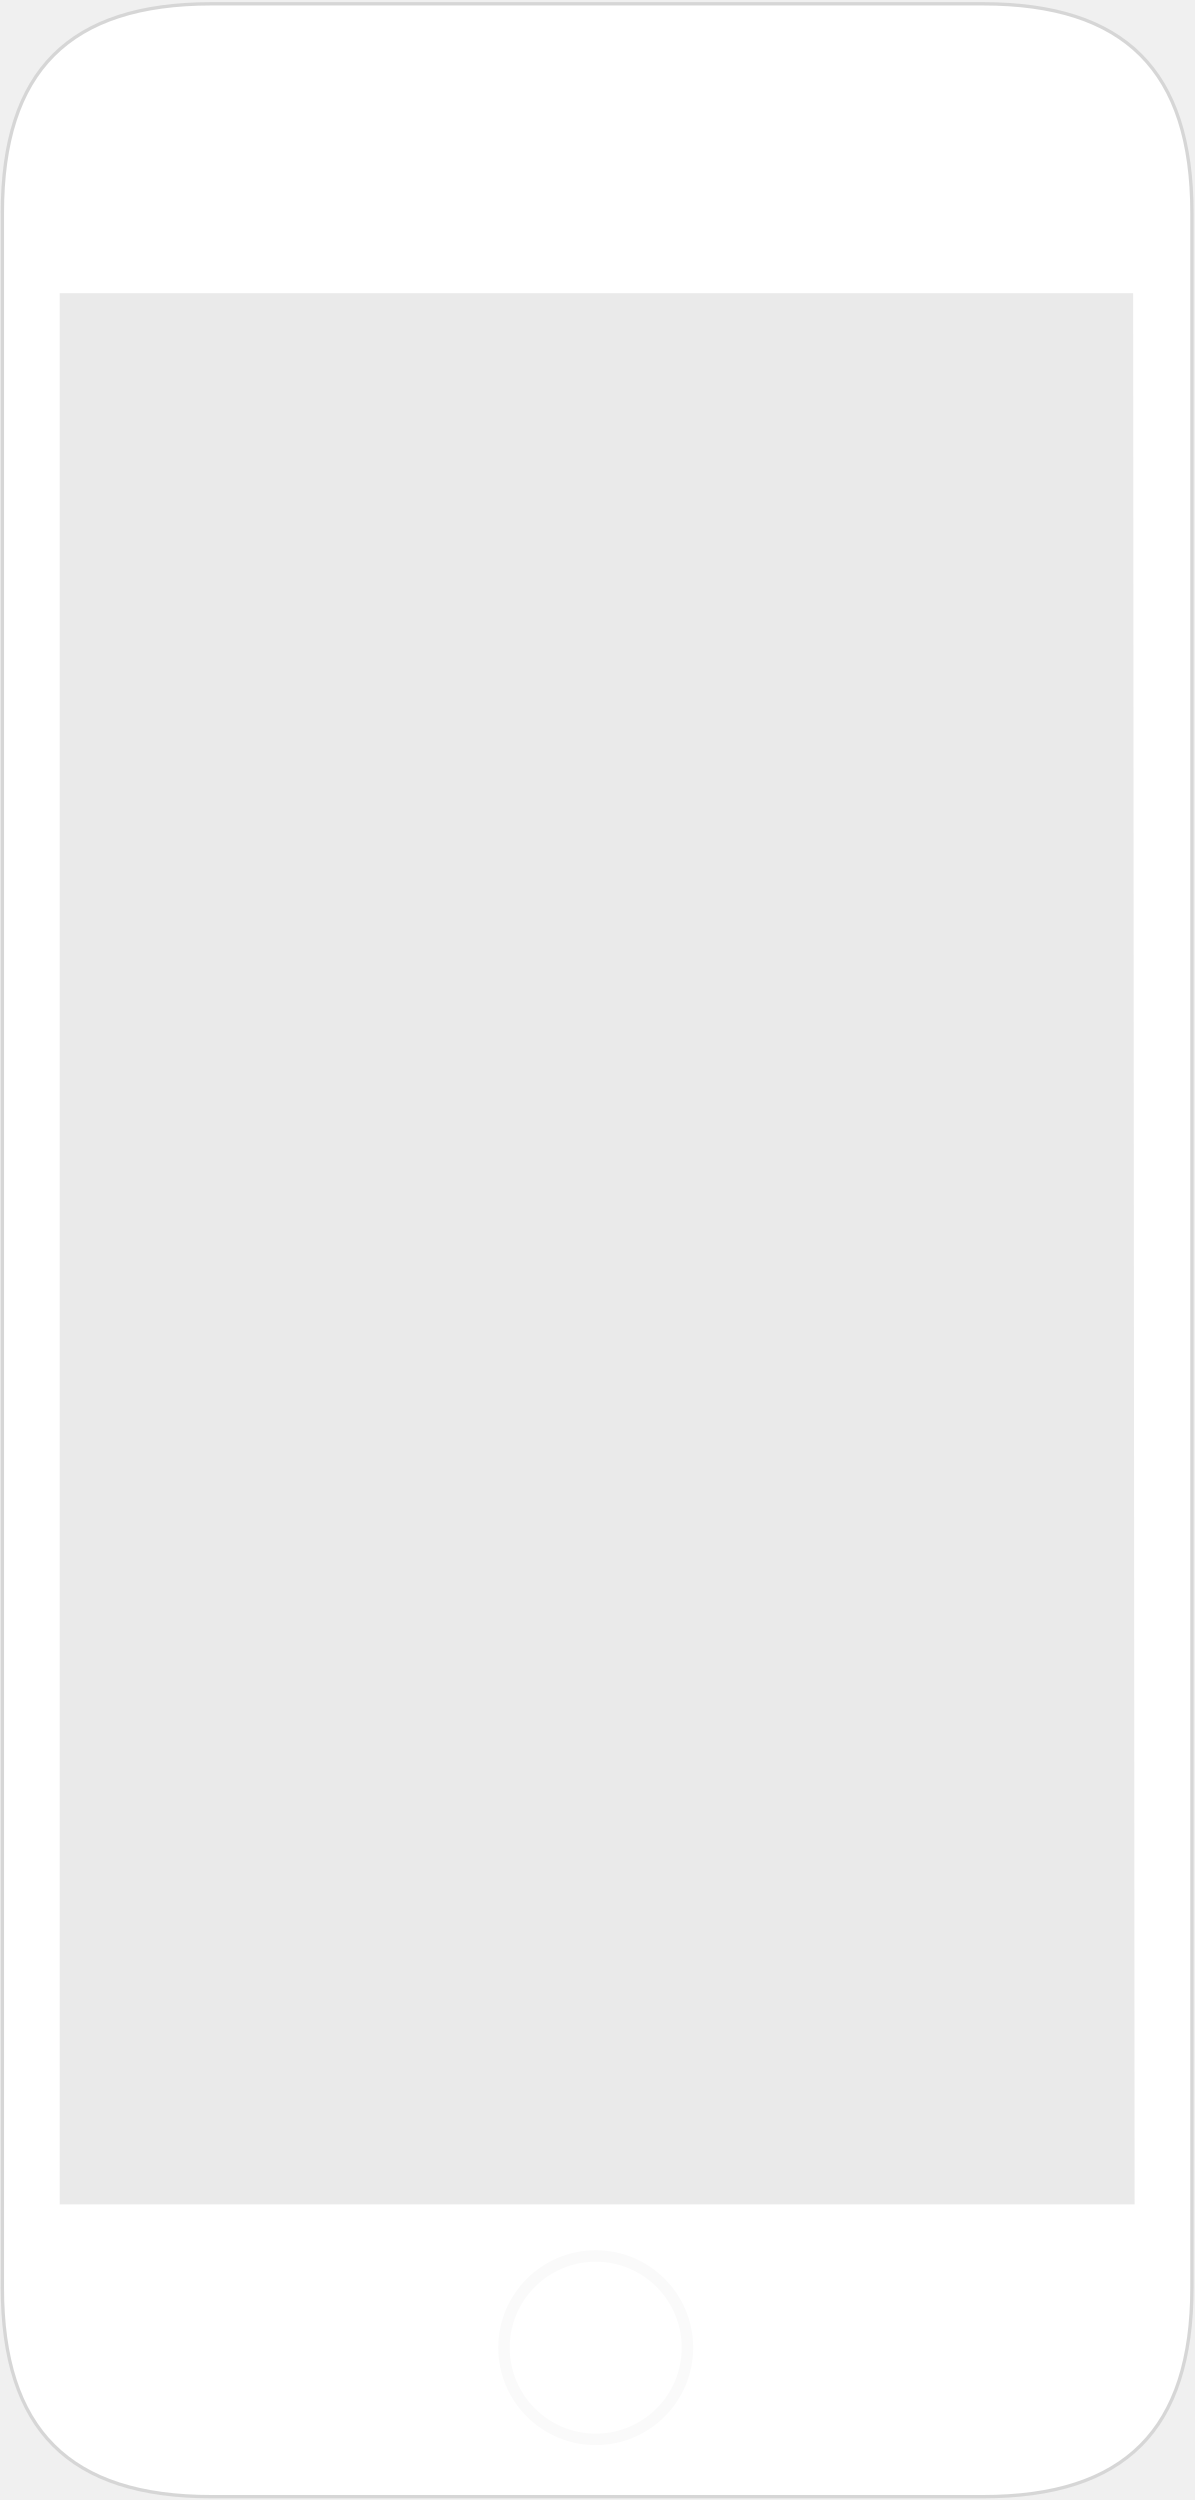
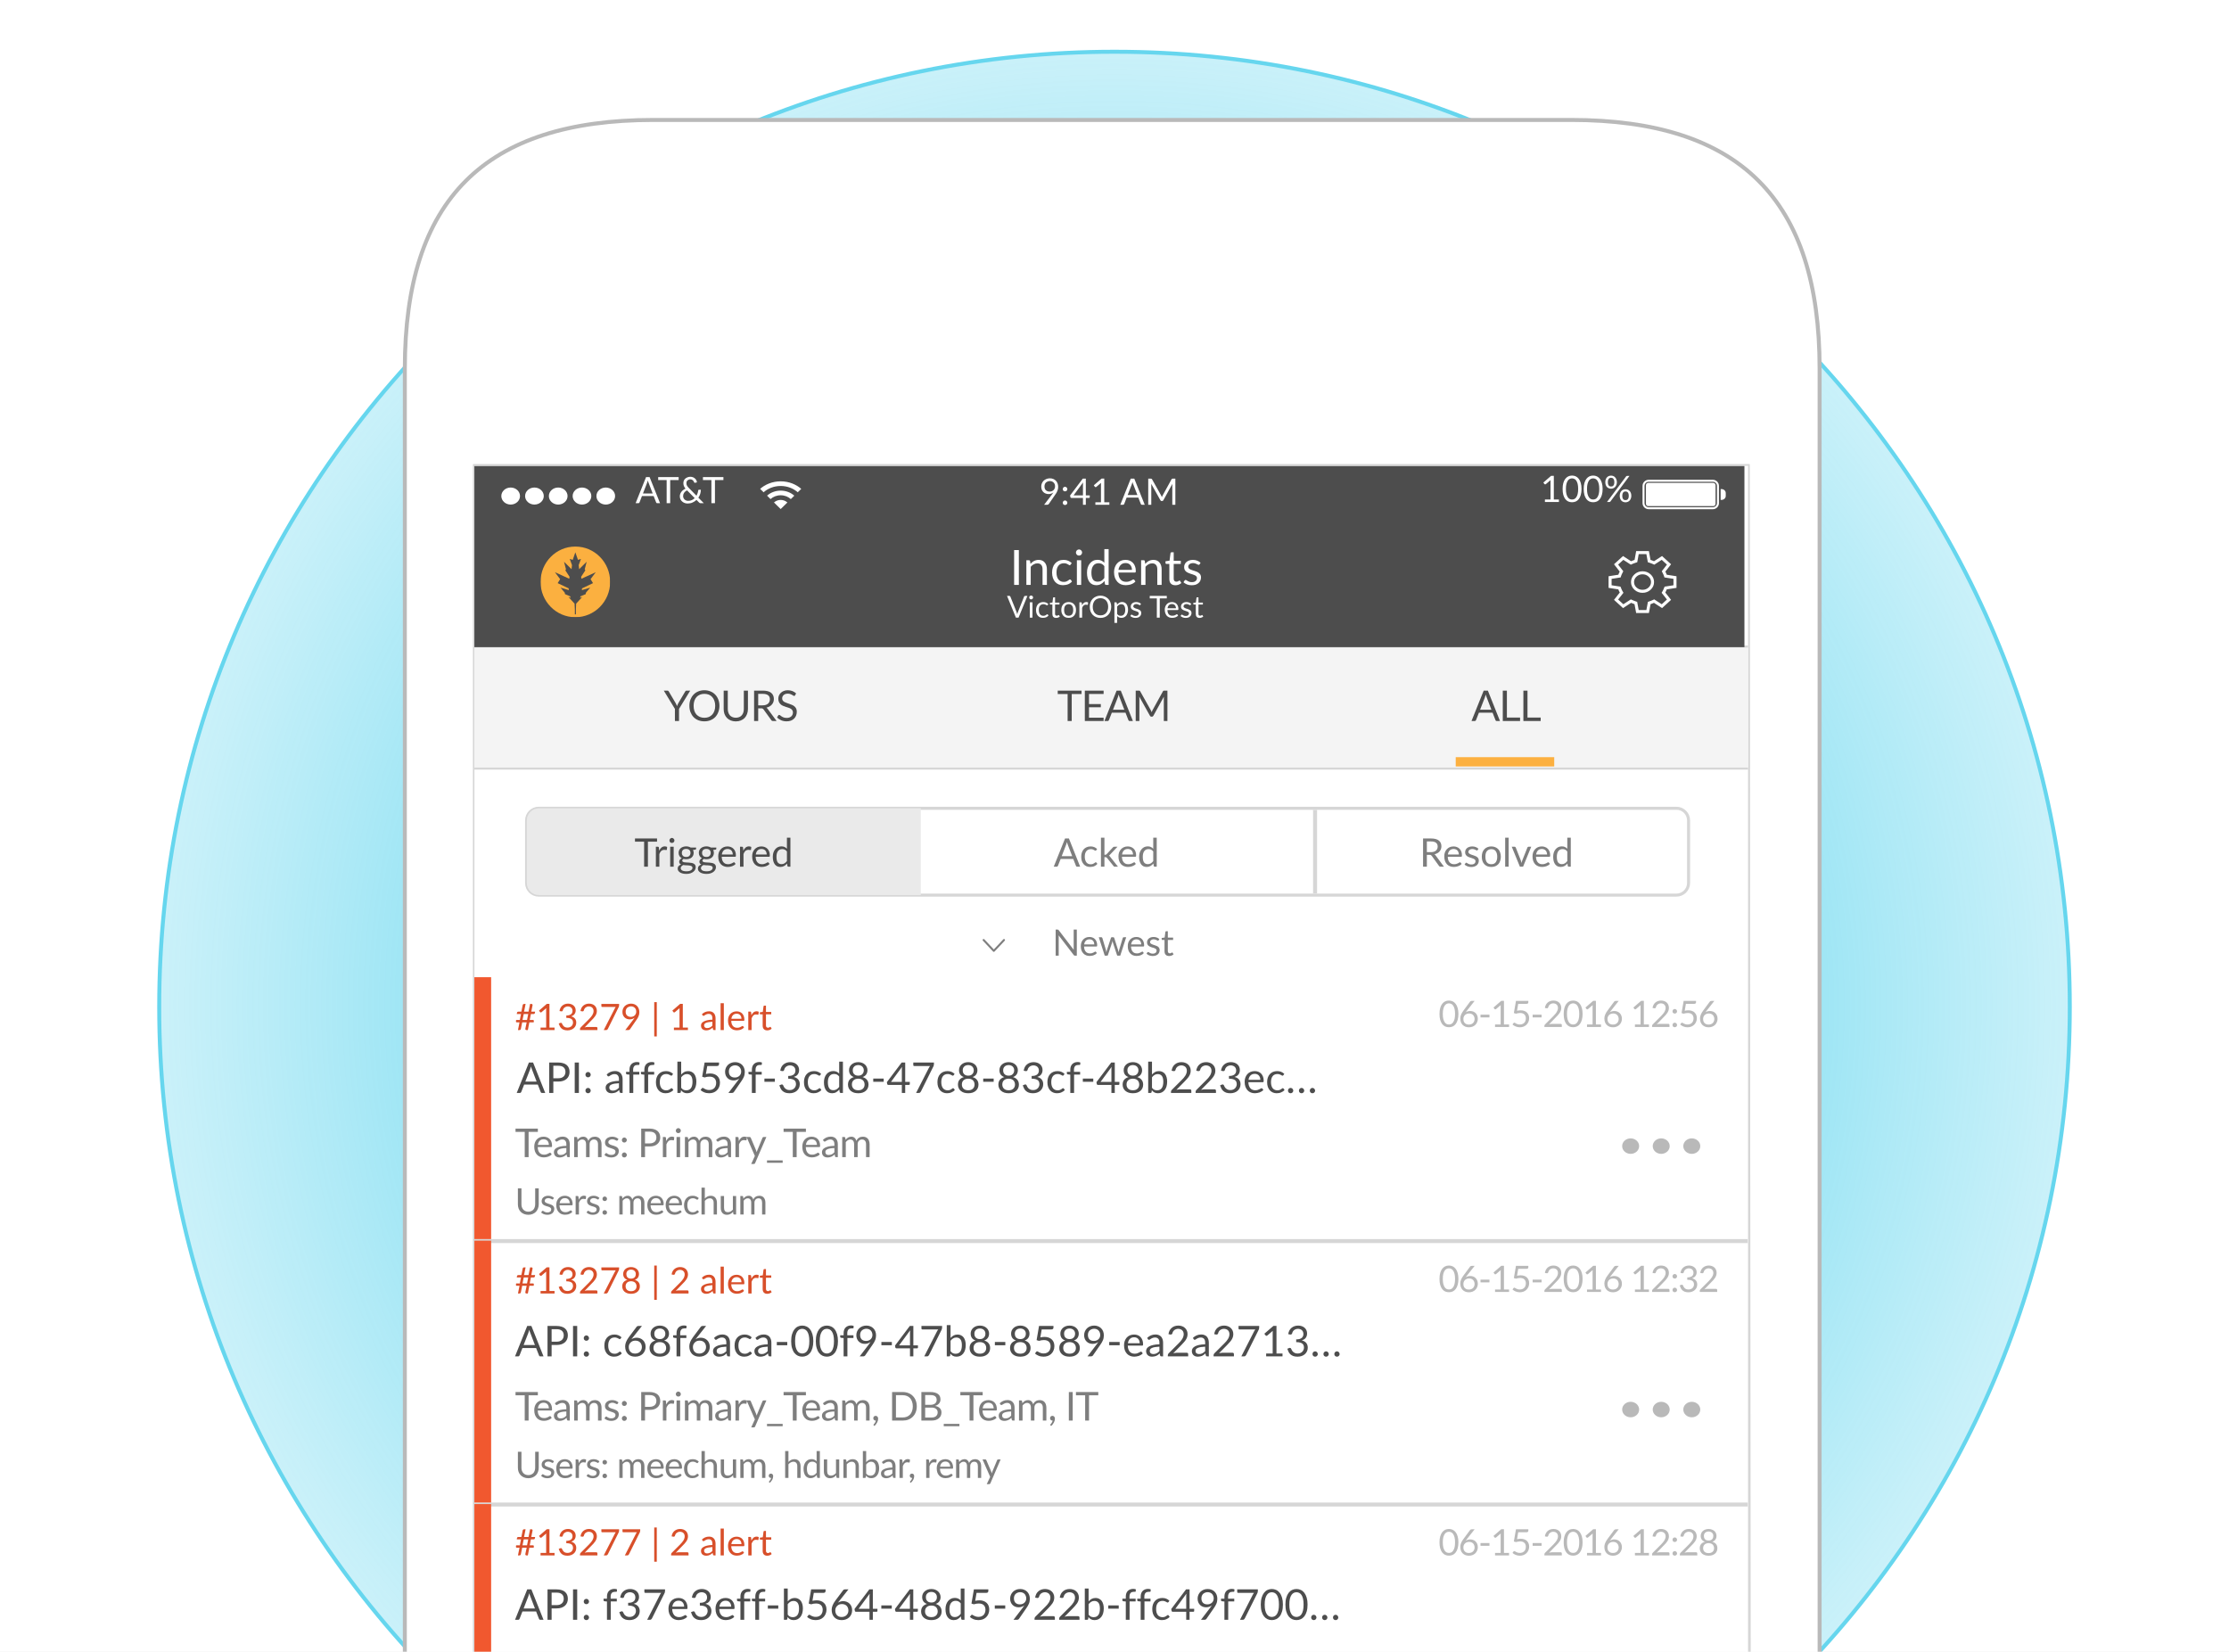
- <svg xmlns="http://www.w3.org/2000/svg" xmlns:xlink="http://www.w3.org/1999/xlink" width="357px" height="747px" viewBox="0 0 357 747" version="1.1">
+ <svg xmlns="http://www.w3.org/2000/svg" xmlns:xlink="http://www.w3.org/1999/xlink" width="560px" height="415px" viewBox="0 0 560 415" version="1.1">
  <defs>
-     <path d="M0,94.916 L0,64.218 C0,22.34 22.365,0 64.265,0 L301.452,0 C343.352,0 365.718,22.34 365.718,64.218 L365.718,157.755 C365.306,158.191 364.991,159.238 364.893,160.532 L364.861,160.532 L364.861,212.331 L365.077,214.899 C365.23,215.584 365.454,216.113 365.718,216.392 L365.718,690.07 C365.718,731.938 343.355,754.288 301.452,754.288 L204.811,754.288 C203.915,753.812 202.297,753.48 200.417,753.436 L166.157,753.431 C166.016,753.433 165.873,753.431 165.729,753.431 C163.669,753.431 161.869,753.776 160.907,754.288 L64.265,754.288 C22.363,754.288 0,731.938 0,690.07 L0,285.742 C0.499,285.213 0.856,283.786 0.856,282.109 L0.856,163.101 L0.825,163.101 C0.727,161.806 0.411,160.76 3.3945069e-13,160.323 L0,127.054 C0.499,125.849 0.856,122.826 0.856,121.148 L0.856,100.6 L0.825,100.6 C0.727,99.306 0.411,96.31 4.85722573e-16,94.916 Z" id="path-1" />
+     <rect id="path-1" x="0" y="0" width="560" height="415" />
+     <radialGradient cx="50%" cy="50%" fx="50%" fy="50%" r="71.325%" gradientTransform="translate(0.5,0.5),scale(1,1.000505),translate(-0.5,-0.5)" id="radialGradient-3">
+       <stop stop-color="#00BCE4" offset="0%" />
+       <stop stop-color="#66D6EE" stop-opacity="0" offset="100%" />
+     </radialGradient>
+     <polygon id="path-4" points="0.569 0.569 321.313 0.569 321.75 571.635 0.569 571.635" />
+     <rect id="path-5" x="0.914" y="0" width="319.991" height="519.39" />
+     <rect id="path-7" x="1.707" y="45.164" width="322.551" height="31.148" />
+     <polygon id="path-8" points="17.528 0.033 0.042 0.033 0.042 17.793 17.528 17.793 17.528 0.033" />
+     <rect id="path-10" x="28.586" y="3.504" width="19.199" height="7.398" rx="1.288" />
+     <polygon id="path-11" points="5.76 10.473 11.148 5.178 5.76 0.223 0.372 5.178" />
  </defs>
  <g id="Product" stroke="none" stroke-width="1" fill="none" fill-rule="evenodd">
-     <g id="Desktop-HD" transform="translate(-778, -3928)">
-       <g id="Resolve" transform="translate(-96, 577)">
-         <g id="Mobile">
-           <g id="Gold" transform="translate(869, 3347)">
-             <g id="iPhone-Shape" transform="translate(0.569444, 0)">
-               <g id="Shape">
-                 <mask id="mask-2" fill="white">
-                   <use xlink:href="#path-1" />
-                 </mask>
-                 <g />
+     <g id="Desktop-HD" transform="translate(-683, -3885)">
+       <g id="Resolve" transform="translate(30, 592)">
+         <g id="Mobile" transform="translate(189, 0)">
+           <g id="Group-34" transform="translate(464, 3293)">
+             <g id="Gold">
+               <mask id="mask-2" fill="white">
+                 <use xlink:href="#path-1" />
+               </mask>
+               <use id="Mask" fill="#FFFFFF" xlink:href="#path-1" />
+               <g mask="url(#mask-2)">
+                 <g transform="translate(40, 13)">
+                   <circle id="prod_mobile-oval" stroke="#66D6EE" fill="url(#radialGradient-3)" transform="translate(240, 240) scale(1, -1) rotate(180) translate(-240, -240) " cx="240" cy="240" r="240" />
+                   <g id="iPhone-Shape" stroke="none" fill="none" transform="translate(61.56944, 17)">
+                     <path d="M293.12,0.137 C335.555,0.137 355.579,20.156 355.579,62.605 L355.579,682.539 C355.579,724.978 335.557,745.007 293.12,745.007 L62.598,745.007 C20.16,745.007 0.139,724.978 0.139,682.539 L0.139,62.605 C0.139,20.156 20.163,0.137 62.598,0.137 L293.12,0.137 Z" id="Edge" stroke="#B9B9B9" fill="#FFFFFF" />
+                   </g>
+                   <g id="Screen" stroke="none" fill="none" transform="translate(78.26852, 103.0419)">
+                     <g>
+                       <use fill="#EAEAEA" fill-rule="evenodd" xlink:href="#path-4" />
+                       <path stroke="#D6D6D6" stroke-width="1" d="M1.069,1.069 L320.814,1.069 L321.25,571.135 L1.069,571.135 L1.069,1.069 Z" />
+                     </g>
+                     <g id="Group-5" transform="translate(0, 1)">
+                       <mask id="mask-6" fill="white">
+                         <use xlink:href="#path-5" />
+                       </mask>
+                       <use id="white-background" fill="#FFFFFF" xlink:href="#path-5" />
+                       <g id="Group-4" mask="url(#mask-6)">
+                         <g transform="translate(-1.70662, 0)">
+                           <g id="TabBG" fill="none">
+                             <use fill="#F4F4F4" fill-rule="evenodd" xlink:href="#path-7" />
+                             <rect stroke="#D6D6D6" stroke-width="0.5" x="1.957" y="45.414" width="322.051" height="30.648" />
+                           </g>
+                           <g id="header" stroke-width="1" fill="none" fill-rule="evenodd" transform="translate(1.70662, 0)">
+                             <rect id="Rectangle-1" fill="#4D4D4D" x="0" y="0" width="319.991" height="45.554" />
+                             <g id="oakleaf" transform="translate(17.49285, 20.2461)">
+                               <mask id="mask-9" fill="white">
+                                 <use xlink:href="#path-8" />
+                               </mask>
+                               <g id="Clip-5" />
+                               <path d="M17.528,8.913 C17.528,13.817 13.613,17.793 8.785,17.793 C3.957,17.793 0.042,13.817 0.042,8.913 C0.042,4.009 3.957,0.033 8.785,0.033 C13.613,0.033 17.528,4.009 17.528,8.913" id="Fill-4" fill="#FBB040" mask="url(#mask-9)" />
+                               <polygon id="Fill-7" fill="#4D4D4D" mask="url(#mask-9)" points="13.225 9.227 12.609 8.226 13.909 6.486 10.315 8.122 10.243 7.63 11.293 6.016 11.142 5.751 11.627 3.853 9.743 5.723 9.629 4.69 10.193 3.142 9.441 3.38 8.785 1.485 8.129 3.38 7.377 3.142 7.94 4.69 7.827 5.723 5.943 3.853 6.428 5.751 6.277 6.016 7.327 7.63 7.254 8.122 3.66 6.486 4.961 8.226 4.344 9.227 7.105 10.543 7.149 10.982 5.056 10.357 6.108 11.601 6.196 11.995 7.478 12.539 7.61 12.911 7.035 12.683 8.586 14.38 8.663 15.835 8.663 17.073 8.929 17.073 8.929 15.784 8.984 14.38 10.534 12.683 9.96 12.911 10.091 12.539 11.374 11.995 11.462 11.601 12.513 10.357 10.421 10.982 10.465 10.543" />
+                             </g>
+                             <text id="Incidents" font-family="Lato-Regular, Lato" font-size="12.197" font-weight="normal" fill="#FFFFFF">
+                               <tspan x="135.406" y="29.91">Incidents</tspan>
+                             </text>
+                             <text id="VictorOps-Test" font-family="Lato-Regular, Lato" font-size="7.623" font-weight="normal" fill="#FFFFFF">
+                               <tspan x="134.713" y="38.148">VictorOps Test</tspan>
+                             </text>
+                             <path d="M296.158,30.86 C296.653,30.408 296.906,29.848 296.906,29.201 C296.906,28.555 296.652,27.995 296.158,27.544 C295.669,27.098 295.075,26.873 294.392,26.873 C293.71,26.873 293.116,27.098 292.627,27.544 C292.132,27.996 291.877,28.556 291.877,29.201 C291.877,29.848 292.132,30.408 292.627,30.86 C293.115,31.305 293.709,31.529 294.392,31.529 C295.076,31.529 295.67,31.305 296.158,30.86 Z M302.544,30.335 L300.417,30.665 L300.207,30.697 L300.125,30.894 L299.958,31.29 C299.91,31.404 299.852,31.519 299.781,31.639 L299.648,31.864 L299.81,32.069 L301.041,33.631 L299.254,35.262 L297.467,34.099 L297.291,33.985 L297.101,34.072 C296.97,34.131 296.839,34.186 296.705,34.238 C296.568,34.291 296.427,34.343 296.283,34.393 L296.074,34.466 L296.034,34.683 L295.675,36.607 L293.109,36.607 L292.75,34.683 L292.71,34.467 L292.502,34.394 C292.354,34.342 292.214,34.29 292.081,34.238 C291.946,34.186 291.815,34.131 291.684,34.072 L291.494,33.985 L291.318,34.099 L289.532,35.262 L287.744,33.631 L288.975,32.069 L289.137,31.864 L289.004,31.639 C288.933,31.519 288.875,31.404 288.827,31.29 L288.661,30.894 L288.578,30.697 L288.368,30.665 L286.24,30.335 L286.24,28.068 L288.368,27.737 L288.597,27.702 L288.67,27.482 C288.711,27.363 288.758,27.244 288.812,27.127 C288.869,27.005 288.93,26.879 288.999,26.742 L289.108,26.527 L288.96,26.336 L287.743,24.774 L289.532,23.141 L291.302,24.289 L291.477,24.403 L291.667,24.316 C291.796,24.258 291.928,24.203 292.067,24.152 C292.207,24.099 292.355,24.048 292.511,23.997 L292.727,23.926 L292.767,23.702 L293.111,21.795 L295.673,21.795 L296.018,23.702 L296.058,23.926 L296.275,23.997 C296.422,24.045 296.569,24.097 296.718,24.152 C296.861,24.205 296.994,24.26 297.118,24.316 L297.308,24.403 L297.483,24.289 L299.253,23.141 L301.042,24.774 L299.825,26.336 L299.677,26.527 L299.786,26.742 C299.858,26.885 299.917,27.007 299.969,27.123 C300.028,27.25 300.076,27.369 300.115,27.482 L300.189,27.702 L300.417,27.737 L302.544,28.068 L302.544,30.335 Z" id="Fill-1" stroke="#FFFFFF" stroke-width="0.762" />
+                             <g id="UIStatusBarWhite">
+                               <rect id="BG" x="0" y="0" width="319.991" height="15.574" />
+                               <text id="9:41-AM" font-family="Lato-Regular, Lato" font-size="9.148" font-weight="normal" line-spacing="12.197" letter-spacing="0.015" fill="#FFFFFF">
+                                 <tspan x="142.843" y="9.779">9:41 AM</tspan>
+                               </text>
+                               <text id="AT&amp;T" font-family="Lato-Regular, Lato" font-size="9.148" font-weight="normal" line-spacing="12.197" letter-spacing="0.015" fill="#FFFFFF">
+                                 <tspan x="41.386" y="9.389">AT&amp;T</tspan>
+                               </text>
+                               <g id="Battery-Percentage" transform="translate(265.806, 0)">
+                                 <g id="Base">
+                                   <use fill-opacity="0" fill="#FFFFFF" fill-rule="evenodd" xlink:href="#path-10" />
+                                   <rect stroke="#FFFFFF" stroke-width="0.5" x="28.836" y="3.754" width="18.699" height="6.898" rx="1.288" />
+                                 </g>
+                                 <rect id="Fill" fill="#FFFFFF" x="29.439" y="4.283" width="17.493" height="5.84" rx="0.576" />
+                                 <path d="M48.212,8.566 L48.403,8.566 C49.004,8.566 49.492,8.122 49.492,7.574 L49.492,6.832 C49.492,6.284 49.003,5.84 48.403,5.84 L48.212,5.84 L48.212,8.566 L48.212,8.566 Z" id="tip" fill="#FFFFFF" />
+                                 <text id="Percentage" font-family="Lato-Regular, Lato" font-size="9.148" font-weight="normal" line-spacing="12.197" letter-spacing="-0.004" fill="#FFFFFF">
+                                   <tspan x="2.921" y="9.084">100%</tspan>
+                                 </text>
+                               </g>
+                               <g id="Wi-Fi-Full" transform="translate(72.10467, 0.389348)">
+                                 <mask id="mask-12" fill="white">
+                                   <use xlink:href="#path-11" />
+                                 </mask>
+                                 <use id="Carrot" fill-opacity="0" fill="#000000" xlink:href="#path-11" />
+                                 <path d="M5.76,17.131 C1.636,17.131 -1.707,14.081 -1.707,10.318 C-1.707,6.555 1.636,3.504 5.76,3.504 C9.883,3.504 13.226,6.555 13.226,10.318 C13.226,14.081 9.883,17.131 5.76,17.131 Z M5.76,15.963 C9.177,15.963 11.946,13.436 11.946,10.318 C11.946,7.2 9.177,4.672 5.76,4.672 C2.343,4.672 -0.427,7.2 -0.427,10.318 C-0.427,13.436 2.343,15.963 5.76,15.963 Z" id="Outer" fill="#FFFFFF" mask="url(#mask-12)" />
+                                 <path d="M5.76,14.795 C3.05,14.795 0.853,12.791 0.853,10.318 C0.853,7.845 3.05,5.84 5.76,5.84 C8.47,5.84 10.666,7.845 10.666,10.318 C10.666,12.791 8.47,14.795 5.76,14.795 Z M5.76,13.627 C7.763,13.627 9.386,12.145 9.386,10.318 C9.386,8.49 7.763,7.008 5.76,7.008 C3.757,7.008 2.133,8.49 2.133,10.318 C2.133,12.145 3.757,13.627 5.76,13.627 Z" id="Middle" fill="#FFFFFF" mask="url(#mask-12)" />
+                                 <ellipse id="Inner" fill="#FFFFFF" mask="url(#mask-12)" cx="5.76" cy="10.318" rx="2.347" ry="2.141" />
+                               </g>
+                               <g id="Signal-Full" transform="translate(7.679788, 5.450872)" fill="#FFFFFF">
+                                 <ellipse id="Active" cx="2.347" cy="2.141" rx="2.347" ry="2.141" />
+                                 <ellipse id="Active" cx="8.32" cy="2.141" rx="2.347" ry="2.141" />
+                                 <ellipse id="Active" cx="14.293" cy="2.141" rx="2.347" ry="2.141" />
+                                 <ellipse id="Active" cx="20.266" cy="2.141" rx="2.347" ry="2.141" />
+                                 <path d="M26.239,4.283 C27.535,4.283 28.586,3.324 28.586,2.141 C28.586,0.959 27.535,0 26.239,0 C24.943,0 23.893,0.959 23.893,2.141 C23.893,3.324 24.943,4.283 26.239,4.283 Z" id="Active" />
+                               </g>
+                             </g>
+                           </g>
+                           <text id="Newest" fill="none" font-family="Lato-Regular, Lato" font-size="9.148" font-weight="normal" letter-spacing="-0.055">
+                             <tspan x="147.813" y="123.079" fill="#7E7E7E">Newest</tspan>
+                           </text>
+                           <rect id="Rectangle-13" fill="#FCB040" fill-rule="evenodd" x="249.166" y="73.197" width="24.746" height="2.336" />
+                           <text id="ALL" fill="none" font-family="Lato-Regular, Lato" font-size="10.672" font-weight="normal" letter-spacing="-0.305">
+                             <tspan x="253.096" y="64.119" fill="#4D4D4D">ALL</tspan>
+                           </text>
+                           <text id="TEAM" fill="none" font-family="Lato-Regular, Lato" font-size="10.672" font-weight="normal" letter-spacing="-0.305">
+                             <tspan x="149.019" y="64.119" fill="#4D4D4D">TEAM</tspan>
+                           </text>
+                           <text id="YOURS" fill="none" font-family="Lato-Regular, Lato" font-size="10.672" font-weight="normal" letter-spacing="-0.305">
+                             <tspan x="50.186" y="64.119" fill="#4D4D4D">YOURS</tspan>
+                           </text>
+                           <g id="Segmented-Controller-3" stroke-width="1" fill="none" fill-rule="evenodd" transform="translate(15.35958, 85.65656)">
+                             <rect id="Shape" stroke="#D6D6D6" stroke-width="0.762" x="0.381" y="0.381" width="291.923" height="21.82" rx="3.049" />
+                             <path d="M0.427,3.444 C0.427,1.757 1.788,0.389 3.47,0.389 L99.411,0.389 L99.411,22.193 L3.47,22.193 C1.789,22.193 0.427,20.829 0.427,19.138 L0.427,3.444 Z" id="Selected-State" fill="#EAEAEA" />
+                             <rect id="divider" fill="#D6D6D6" x="197.968" y="0.779" width="1" height="21.025" />
+                             <text id="Triggered" font-family="Lato-Regular, Lato" font-size="9.91" font-weight="normal" letter-spacing="-0.059" fill="#4D4D4D">
+                               <tspan x="27.45" y="15.062">Triggered</tspan>
+                             </text>
+                             <text id="Resolved" font-family="Lato-Regular, Lato" font-size="9.91" font-weight="normal" letter-spacing="-0.059" fill="#7E7E7E">
+                               <tspan x="224.697" y="15.062">Resolved</tspan>
+                             </text>
+                             <text id="Acked" font-family="Lato-Regular, Lato" font-size="9.91" font-weight="normal" letter-spacing="-0.059" fill="#7E7E7E">
+                               <tspan x="132.78" y="15.062">Acked</tspan>
+                             </text>
+                           </g>
+                           <rect id="Rectangle-10" fill="#D6D6D6" fill-rule="evenodd" x="0" y="194.285" width="322.551" height="1" />
+                           <rect id="Rectangle-10" fill="#F1582F" fill-rule="evenodd" x="1.707" y="128.485" width="5.12" height="65.8" />
+                           <text id="API:-affcb59f-3cd8-4" fill="none" font-family="Lato-Regular, Lato" font-size="10.672" font-weight="normal">
+                             <tspan x="13.226" y="157.563" fill="#4D4D4D">API: affcb59f-3cd8-47c8-83cf-48b223ec… </tspan>
+                           </text>
+                           <text id="06-15-2016-12:56-copy" fill="none" font-family="Lato-Regular, Lato" font-size="9.148" font-weight="normal" letter-spacing="-0.305">
+                             <tspan x="244.807" y="140.989" fill="#B9B9B9">06-15-2016 12:56</tspan>
+                           </text>
+                           <text id="Teams:-Primary_Team" fill="none" font-family="Lato-Regular, Lato" font-size="10" font-weight="normal" letter-spacing="-0.25">
+                             <tspan x="12.8" y="173.694" fill="#7E7E7E">Teams: Primary_Team</tspan>
+                           </text>
+                           <text id="Users:-meechum" fill="none" font-family="Lato-Regular, Lato" font-size="9.148" font-weight="normal" letter-spacing="-0.229">
+                             <tspan x="12.8" y="188.1" fill="#7E7E7E">Users: meechum</tspan>
+                           </text>
+                           <rect id="Rectangle-10" fill="#D6D6D6" fill-rule="evenodd" x="0" y="260.474" width="322.551" height="1" />
+                           <rect id="Rectangle-10" fill="#F1582F" fill-rule="evenodd" x="1.707" y="194.674" width="5.12" height="65.8" />
+                           <text id="#13278-|-2-alert" fill="none" font-family="Lato-Regular, Lato" font-size="9.148" font-weight="normal">
+                             <tspan x="12.8" y="207.957" fill="#D84F2A">#13278 | 2 alert</tspan>
+                           </text>
+                           <text id="#13279-|-1-alert" fill="none" font-family="Lato-Regular, Lato" font-size="9.148" font-weight="normal">
+                             <tspan x="12.8" y="141.768" fill="#D84F2A">#13279 | 1 alert</tspan>
+                           </text>
+                           <text id="API:-c68f6aca-00f9-4" fill="none" font-family="Lato-Regular, Lato" font-size="10.672" font-weight="normal">
+                             <tspan x="12.8" y="223.752" fill="#4D4D4D">API: c68f6aca-00f9-47b8-8589-ea2a2713… </tspan>
+                           </text>
+                           <text id="06-15-2016-12:32" fill="none" font-family="Lato-Regular, Lato" font-size="9.148" font-weight="normal" letter-spacing="-0.305">
+                             <tspan x="244.807" y="207.567" fill="#B9B9B9">06-15-2016 12:32</tspan>
+                           </text>
+                           <text id="Teams:-Primary_Team," fill="none" font-family="Lato-Regular, Lato" font-size="10" font-weight="normal" letter-spacing="-0.25">
+                             <tspan x="12.8" y="239.883" fill="#7E7E7E">Teams: Primary_Team, DB_Team, IT</tspan>
+                           </text>
+                           <text id="Users:-meechum,-hdun" fill="none" font-family="Lato-Regular, Lato" font-size="9.148" font-weight="normal" letter-spacing="-0.229">
+                             <tspan x="12.8" y="254.289" fill="#7E7E7E">Users: meechum, hdunbar, remy</tspan>
+                           </text>
+                           <rect id="Rectangle-10" fill="#F1582F" fill-rule="evenodd" x="1.707" y="260.863" width="5.12" height="65.8" />
+                           <text id="#13277-|-2-alert" fill="none" font-family="Lato-Regular, Lato" font-size="9.148" font-weight="normal">
+                             <tspan x="12.8" y="273.757" fill="#D84F2A">#13277 | 2 alert</tspan>
+                           </text>
+                           <text id="API:-f37e3eff-b564-4" fill="none" font-family="Lato-Regular, Lato" font-size="10.672" font-weight="normal">
+                             <tspan x="12.8" y="289.941" fill="#4D4D4D">API: f37e3eff-b564-48d5-922b-ffc49f700… </tspan>
+                           </text>
+                           <text id="06-15-2016-12:28" fill="none" font-family="Lato-Regular, Lato" font-size="9.148" font-weight="normal" letter-spacing="-0.305">
+                             <tspan x="244.807" y="273.757" fill="#B9B9B9">06-15-2016 12:28</tspan>
+                           </text>
+                           <text id="Teams:-Duty_Team,-Pr" fill="none" font-family="Lato-Regular, Lato" font-size="10" font-weight="normal" letter-spacing="-0.25">
+                             <tspan x="12.8" y="306.073" fill="#7E7E7E">Teams: Duty_Team, Primary_Team, DB_Team, IT</tspan>
+                           </text>
+                           <g id="Group-3" stroke-width="1" fill="none" fill-rule="evenodd" transform="translate(290.552, 294.3471)">
+                             <rect id="Rectangle-1-Copy-165" x="0" y="0" width="20.479" height="18.689" />
+                           </g>
+                           <g id="Group-3" stroke-width="1" fill="none" fill-rule="evenodd" transform="translate(290.552, 227.7686)">
+                             <rect id="Rectangle-1-Copy-165" x="0" y="0" width="20.479" height="18.689" />
+                             <g id="Group-931" transform="translate(0.426655, 7.397612)" fill="#B9B9B9">
+                               <path d="M4.267,1.947 C4.267,3.022 3.312,3.893 2.133,3.893 C0.955,3.893 0,3.022 0,1.947 C0,0.871 0.955,0 2.133,0 C3.312,0 4.267,0.871 4.267,1.947 L4.267,1.947 Z" id="Stroke-4424" />
+                               <path d="M11.946,1.947 C11.946,3.022 10.991,3.893 9.813,3.893 C8.635,3.893 7.68,3.022 7.68,1.947 C7.68,0.871 8.635,0 9.813,0 C10.991,0 11.946,0.871 11.946,1.947 L11.946,1.947 Z" id="Stroke-4425" />
+                               <path d="M19.626,1.947 C19.626,3.022 18.671,3.893 17.493,3.893 C16.314,3.893 15.36,3.022 15.36,1.947 C15.36,0.871 16.314,0 17.493,0 C18.671,0 19.626,0.871 19.626,1.947 L19.626,1.947 Z" id="Stroke-4426" />
+                             </g>
+                           </g>
+                           <g id="Group-3" stroke-width="1" fill="none" fill-rule="evenodd" transform="translate(290.552, 161.5794)">
+                             <rect id="Rectangle-1-Copy-165" x="0" y="0" width="20.479" height="18.689" />
+                             <g id="Group-931" transform="translate(0.426655, 7.397612)" fill="#B9B9B9">
+                               <path d="M4.267,1.947 C4.267,3.022 3.312,3.893 2.133,3.893 C0.955,3.893 0,3.022 0,1.947 C0,0.871 0.955,0 2.133,0 C3.312,0 4.267,0.871 4.267,1.947 L4.267,1.947 Z" id="Stroke-4424" />
+                               <path d="M9.813,3.893 C8.635,3.893 7.68,3.022 7.68,1.947 C7.68,0.871 8.635,0 9.813,0 C10.991,0 11.946,0.871 11.946,1.947 C11.946,3.022 10.991,3.893 9.813,3.893 Z" id="Stroke-4425" />
+                               <path d="M19.626,1.947 C19.626,3.022 18.671,3.893 17.493,3.893 C16.314,3.893 15.36,3.022 15.36,1.947 C15.36,0.871 16.314,0 17.493,0 C18.671,0 19.626,0.871 19.626,1.947 L19.626,1.947 Z" id="Stroke-4426" />
+                             </g>
+                           </g>
+                           <g id="Group-2" stroke-width="1" fill="none" fill-rule="evenodd" transform="translate(127.9965, 115.6364)">
+                             <rect id="Rectangle-1-Copy-127" opacity="0.2" x="0" y="0" width="10.24" height="9.344" />
+                             <g id="Group-123" transform="translate(2.559929, 3.504132)" stroke-linecap="round" stroke-width="0.5" stroke="#7E7E7E" stroke-linejoin="round">
+                               <polyline id="Stroke-562" points="0 0 2.56 2.725 5.12 0" />
+                             </g>
+                           </g>
+                         </g>
+                       </g>
+                     </g>
+                   </g>
+                 </g>
              </g>
-               <path d="M298.12,5.137 C340.555,5.137 360.579,25.156 360.579,67.605 L360.579,687.539 C360.579,729.978 340.557,750.007 298.12,750.007 L67.598,750.007 C25.16,750.007 5.139,729.978 5.139,687.539 L5.139,67.605 C5.139,25.156 25.163,5.137 67.598,5.137 L298.12,5.137 Z" id="Edge" stroke="#D6D6D6" fill="#FFFFFF" />
-               <path d="M297.611,8.562 C340.051,8.562 357.153,25.675 357.153,68.167 L357.153,686.976 C357.153,729.46 340.054,746.582 295.898,746.582 L68.107,746.582 C26.52,746.582 8.565,729.46 8.565,687.833 L8.565,68.167 C8.565,25.675 25.666,8.562 68.107,8.562 L297.611,8.562 Z" id="Glass" fill="#FFFFFF" />
-             </g>
-             <path d="M212.12,705.486 C212.12,721.563 199.083,734.596 183,734.596 C166.917,734.596 153.88,721.563 153.88,705.486 C153.88,689.409 166.917,676.376 183,676.376 C199.083,676.376 212.12,689.409 212.12,705.486 Z M157.306,705.486 C157.306,719.671 168.809,731.171 183,731.171 C197.191,731.171 208.694,719.671 208.694,705.486 C208.694,691.3 197.191,679.801 183,679.801 C168.809,679.801 157.306,691.3 157.306,705.486 Z" id="Home-Button-" fill="#FAFAFA" fill-rule="nonzero" />
-             <g id="Screen" transform="translate(22.26852, 91.0419)" fill="#EAEAEA">
-               <polygon points="0.569 0.569 321.313 0.569 321.75 571.635 0.569 571.635" />
            </g>
          </g>
        </g>
      </g>
    </g>
  </g>
</svg>
